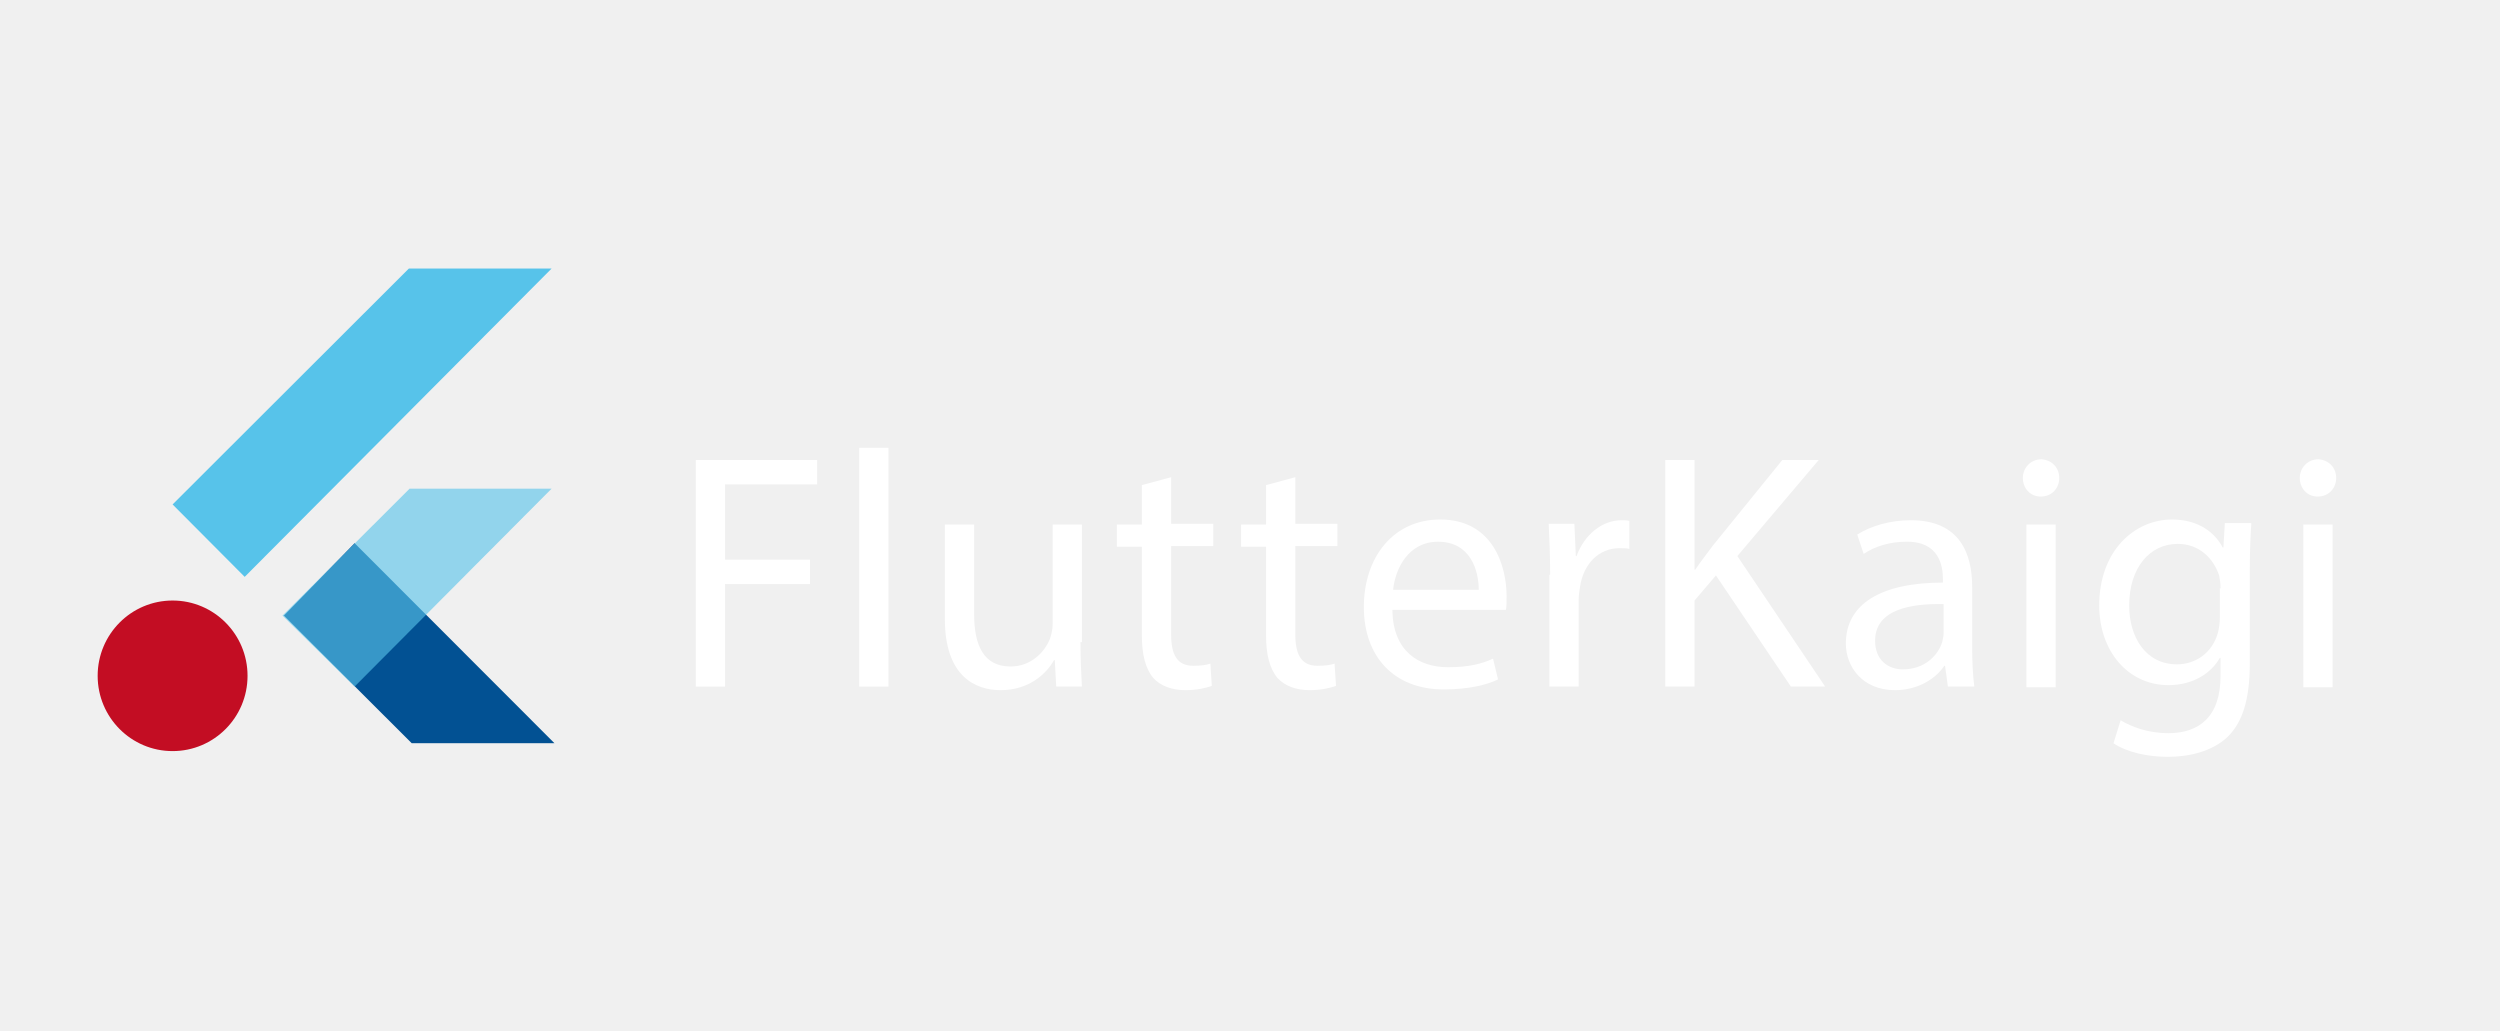
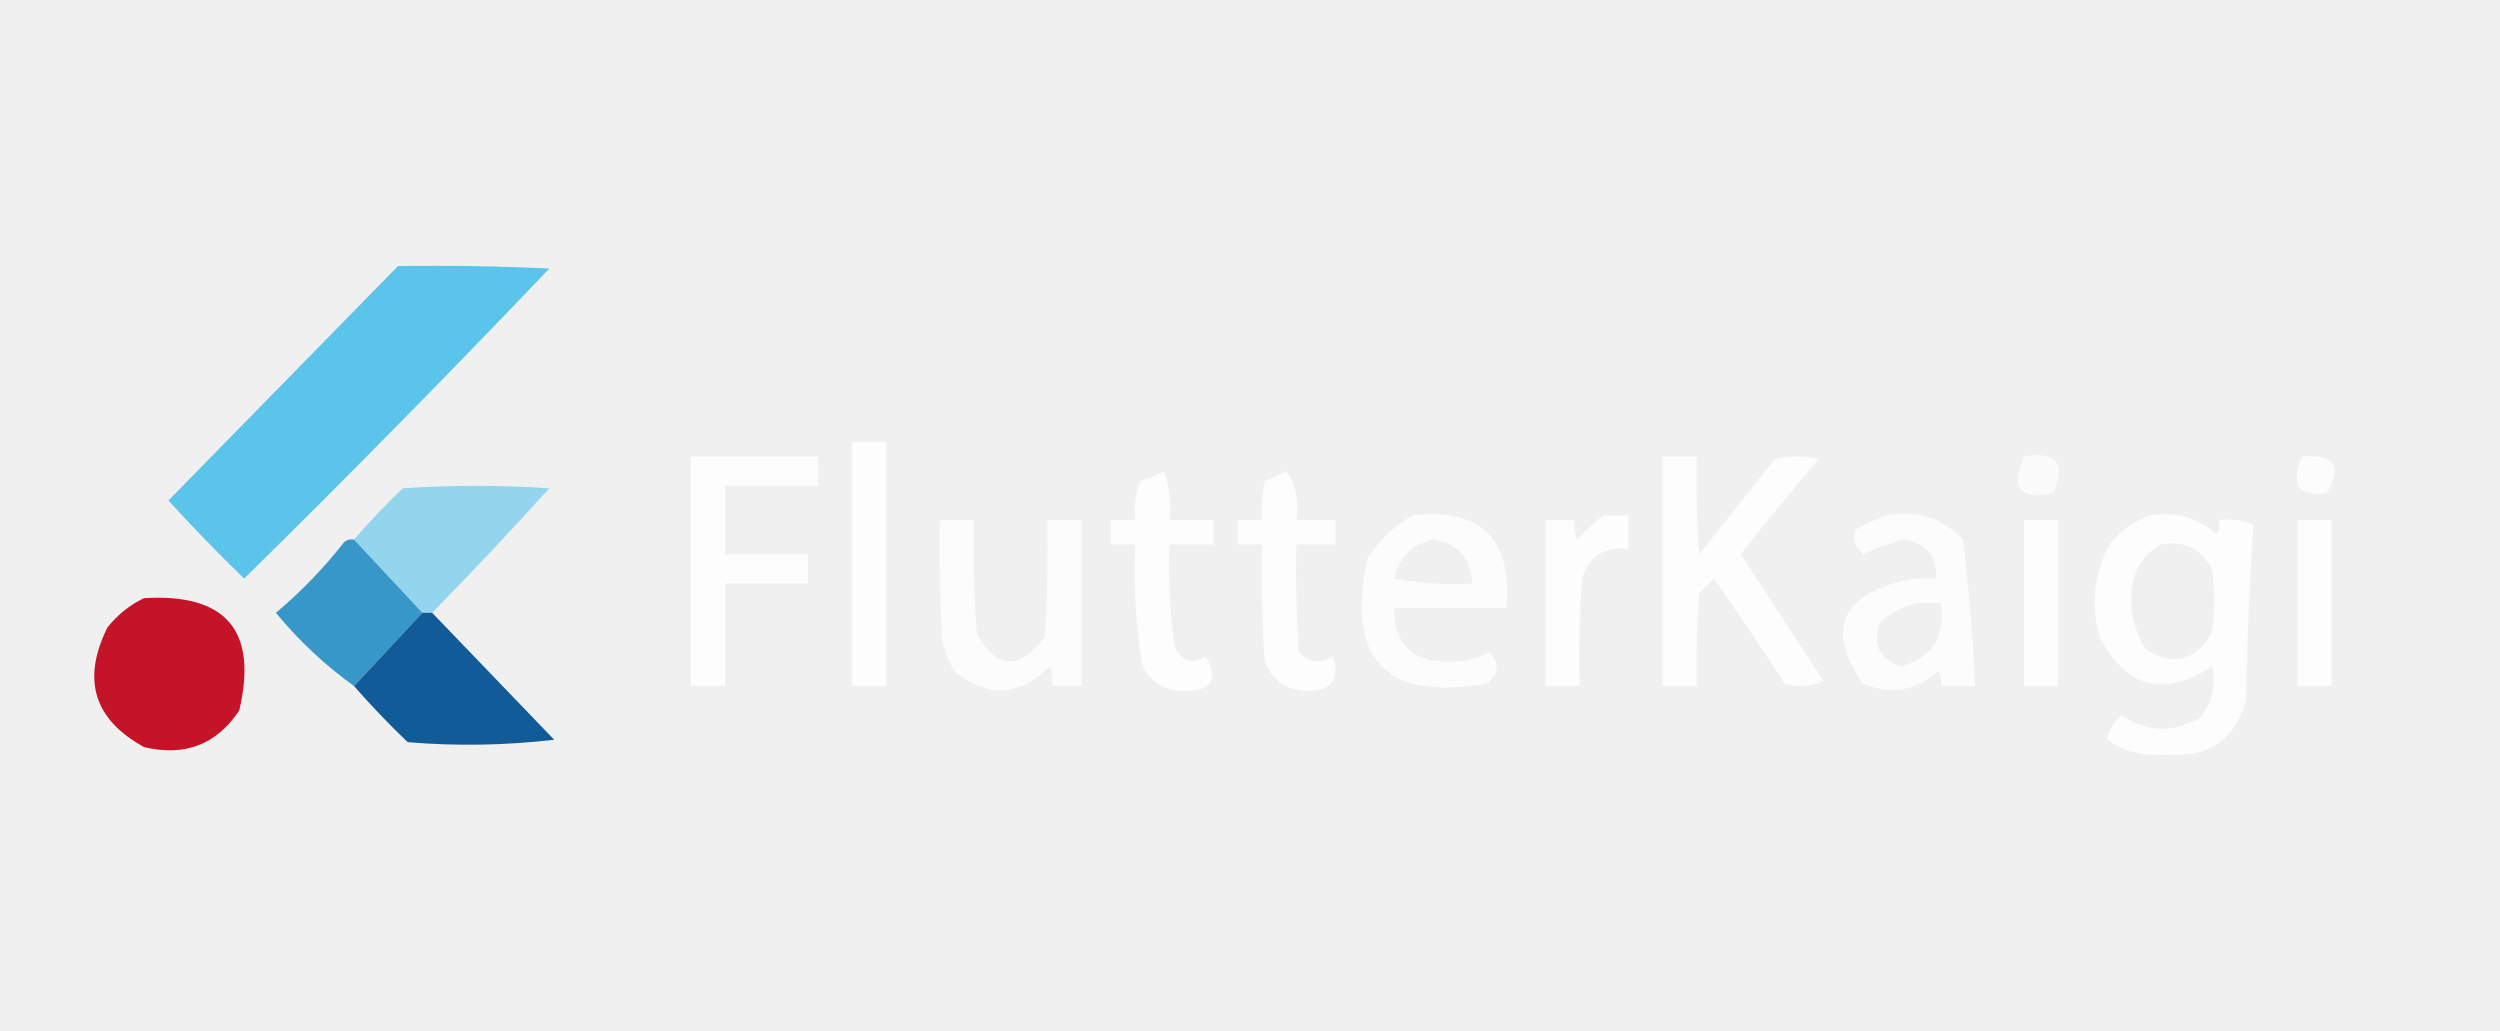
- <svg xmlns="http://www.w3.org/2000/svg" width="512" height="211" viewBox="0 0 512 211" fill="none" version="1.1" id="svg38">
-   <defs id="defs42" />
-   <path d="M142.495 94.207H167.345V99.2H148.488V114.618H165.883V119.611H148.488V140.609H142.495V94.207V94.207Z" fill="white" id="path2" />
-   <path d="M175.969 91.711H181.962V140.609H175.969V91.711Z" fill="white" id="path4" />
-   <path d="M221.283 131.505C221.283 135.029 221.429 137.966 221.576 140.609H216.313L216.021 135.176H215.875C214.413 137.819 210.905 141.344 204.912 141.344C199.649 141.344 193.51 138.407 193.51 126.806V107.423H199.503V125.778C199.503 132.093 201.403 136.498 206.958 136.498C211.051 136.498 213.828 133.708 214.998 130.918C215.29 130.037 215.582 129.009 215.582 127.834V107.423H221.576V131.505H221.283Z" fill="white" id="path6" />
-   <path d="M239.848 97.731V107.276H248.472V111.828H239.848V129.89C239.848 134.001 241.017 136.351 244.379 136.351C245.987 136.351 247.01 136.204 247.887 135.91L248.18 140.463C247.01 140.903 245.11 141.344 242.771 141.344C239.994 141.344 237.655 140.463 236.193 138.847C234.585 136.938 233.854 134.001 233.854 130.184V111.975H228.738V107.423H233.854V99.347L239.848 97.731Z" fill="white" id="path8" />
-   <path d="M265.282 97.731V107.276H273.906V111.828H265.282V129.89C265.282 134.001 266.451 136.351 269.813 136.351C271.421 136.351 272.445 136.204 273.322 135.91L273.614 140.463C272.445 140.903 270.544 141.344 268.206 141.344C265.428 141.344 263.089 140.463 261.628 138.847C260.02 136.938 259.289 134.001 259.289 130.184V111.975H254.173V107.423H259.289V99.347L265.282 97.731Z" fill="white" id="path10" />
-   <path d="M285.162 125.044C285.308 133.267 290.424 136.645 296.564 136.645C300.949 136.645 303.58 135.91 305.773 134.883L306.796 139.141C304.749 140.169 300.949 141.197 295.687 141.197C285.454 141.197 279.315 134.442 279.315 124.31C279.315 114.178 285.308 106.395 294.956 106.395C305.773 106.395 308.55 115.94 308.55 122.107C308.55 123.429 308.55 124.31 308.404 124.897H285.162V125.044ZM302.849 120.786C302.849 116.968 301.241 110.947 294.517 110.947C288.378 110.947 285.747 116.527 285.308 120.786H302.849Z" fill="white" id="path12" />
-   <path d="M317.467 117.702C317.467 113.737 317.321 110.36 317.174 107.276H322.437L322.729 113.884H322.875C324.483 109.479 328.138 106.542 332.084 106.542C332.669 106.542 333.254 106.542 333.692 106.689V112.416C333.107 112.269 332.523 112.269 331.646 112.269C327.407 112.269 324.337 115.499 323.606 120.051C323.46 120.932 323.314 121.96 323.314 122.841V140.609H317.321V117.702H317.467Z" fill="white" id="path14" />
-   <path d="m 341.045,94.207 h 5.993 v 22.467 h 0.147 c 1.169,-1.762 2.485,-3.377 3.654,-4.993 l 14.179,-17.474 h 7.455 l -16.664,19.677 17.98,26.725 h -7.017 l -15.348,-22.76 -4.386,5.139 v 17.621 h -5.993 z" fill="#ffffff" id="path16" />
-   <path d="m 398.931,140.609 -0.585,-4.258 h -0.146 c -1.754,2.643 -5.409,4.993 -10.086,4.993 -6.724,0 -10.086,-4.846 -10.086,-9.545 0,-8.077 7.162,-12.482 19.879,-12.482 v -0.734 c 0,-2.643 -0.73,-7.783 -7.601,-7.636 -3.069,0 -6.285,0.881 -8.624,2.496 l -1.316,-3.964 c 2.778,-1.762 6.724,-2.937 10.963,-2.937 10.087,0 12.572,6.901 12.572,13.656 v 12.482 c 0,2.79 0.146,5.727 0.438,7.929 h -5.408 z m -0.877,-16.887 c -6.578,-0.146 -14.033,1.028 -14.033,7.489 0,3.965 2.631,5.874 5.701,5.874 4.385,0 7.162,-2.79 8.039,-5.58 0.146,-0.587 0.293,-1.321 0.293,-1.909 v -5.874 z" fill="#ffffff" id="path18" />
-   <path d="m 421.734,97.878 c 0,2.056 -1.462,3.818 -3.801,3.818 -2.192,0 -3.654,-1.762 -3.654,-3.818 0,-2.056 1.608,-3.818 3.801,-3.818 2.192,0.147 3.654,1.762 3.654,3.818 z m -6.724,42.731 v -33.186 h 5.993 v 33.333 h -5.993 z" fill="#ffffff" id="path20" />
-   <path d="m 461.055,107.423 c -0.146,2.349 -0.292,4.993 -0.292,9.104 v 19.237 c 0,7.782 -1.608,12.334 -4.678,15.271 -3.216,2.937 -7.893,3.965 -12.132,3.965 -3.947,0 -8.332,-0.881 -11.11,-2.79 l 1.462,-4.699 c 2.193,1.322 5.555,2.643 9.794,2.643 6.139,0 10.671,-3.23 10.671,-11.747 v -3.671 h -0.147 c -1.754,3.083 -5.408,5.58 -10.524,5.58 -8.332,0 -14.179,-7.049 -14.179,-16.3 0,-11.307 7.309,-17.621 14.91,-17.621 5.7,0 8.916,2.937 10.378,5.727 h 0.146 l 0.293,-4.993 h 5.408 z m -6.285,13.069 c 0,-1.028 -0.147,-1.909 -0.293,-2.643 -1.169,-3.524 -4.093,-6.461 -8.478,-6.461 -5.701,0 -9.94,4.845 -9.94,12.628 0,6.461 3.362,12.041 9.794,12.041 3.8,0 7.162,-2.349 8.332,-6.314 0.292,-1.028 0.438,-2.203 0.438,-3.231 v -6.02 z" fill="#ffffff" id="path22" />
-   <path d="m 478.45,97.878 c 0,2.056 -1.462,3.818 -3.801,3.818 -2.192,0 -3.654,-1.762 -3.654,-3.818 0,-2.056 1.608,-3.818 3.801,-3.818 2.192,0.147 3.654,1.762 3.654,3.818 z m -6.724,42.731 v -33.186 h 5.993 v 33.333 h -5.993 z" fill="#ffffff" id="path24" />
-   <path fill-rule="evenodd" clip-rule="evenodd" d="M84.317 152.21L58.152 126.072L72.623 111.241L113.552 152.21H84.317Z" fill="#025193" id="path26" />
-   <g opacity="0.85" id="g32">
-     <g opacity="0.85" id="g30">
-       <path opacity="0.85" fill-rule="evenodd" clip-rule="evenodd" d="M57.859 126.072L83.879 100.081H112.967L72.623 140.609L57.859 126.072Z" fill="#57C3EA" id="path28" />
-     </g>
+ <svg xmlns="http://www.w3.org/2000/svg" version="1.1" width="512px" height="211px" style="shape-rendering:geometricPrecision; text-rendering:geometricPrecision; image-rendering:optimizeQuality; fill-rule:evenodd; clip-rule:evenodd">
+   <g>
+     <path style="opacity:0.978" fill="#57c3ea" d="M 81.5,54.5 C 91.839,54.334 102.172,54.5 112.5,55C 92.029,76.472 71.195,97.638 50,118.5C 44.652,113.319 39.485,107.985 34.5,102.5C 50.188,86.479 65.855,70.479 81.5,54.5 Z" />
  </g>
-   <path fill-rule="evenodd" clip-rule="evenodd" d="M35.348 103.311L50.112 118.142L112.968 55H83.732L35.348 103.311Z" fill="#57C3EA" id="path34" />
-   <path d="M35.348 153.825C43.825 153.825 50.697 146.922 50.697 138.407C50.697 129.891 43.825 122.988 35.348 122.988C26.872 122.988 20 129.891 20 138.407C20 146.922 26.872 153.825 35.348 153.825Z" fill="#C30D23" id="path36" />
+   <g>
+     <path style="opacity:0.838" fill="#fefffe" d="M 174.5,90.5 C 176.833,90.5 179.167,90.5 181.5,90.5C 181.5,107.167 181.5,123.833 181.5,140.5C 179.167,140.5 176.833,140.5 174.5,140.5C 174.5,123.833 174.5,107.167 174.5,90.5 Z" />
+   </g>
+   <g>
+     <path style="opacity:0.843" fill="#fefffe" d="M 141.5,93.5 C 150.167,93.5 158.833,93.5 167.5,93.5C 167.5,95.5 167.5,97.5 167.5,99.5C 161.167,99.5 154.833,99.5 148.5,99.5C 148.5,104.167 148.5,108.833 148.5,113.5C 154.167,113.5 159.833,113.5 165.5,113.5C 165.5,115.5 165.5,117.5 165.5,119.5C 159.833,119.5 154.167,119.5 148.5,119.5C 148.5,126.5 148.5,133.5 148.5,140.5C 146.167,140.5 143.833,140.5 141.5,140.5C 141.5,124.833 141.5,109.167 141.5,93.5 Z" />
+   </g>
+   <g>
+     <path style="opacity:0.835" fill="#fefffe" d="M 340.5,93.5 C 342.833,93.5 345.167,93.5 347.5,93.5C 347.334,100.175 347.5,106.842 348,113.5C 353.167,107 358.333,100.5 363.5,94C 366.5,93.333 369.5,93.333 372.5,94C 367.047,100.408 361.714,106.908 356.5,113.5C 362.167,122.167 367.833,130.833 373.5,139.5C 370.894,140.652 368.227,140.818 365.5,140C 360.79,132.747 355.957,125.58 351,118.5C 350,119.5 349,120.5 348,121.5C 347.5,127.825 347.334,134.158 347.5,140.5C 345.167,140.5 342.833,140.5 340.5,140.5C 340.5,124.833 340.5,109.167 340.5,93.5 Z" />
+   </g>
+   <g>
+     <path style="opacity:0.735" fill="#fefffe" d="M 414.5,93.5 C 421.158,92.344 423.158,94.844 420.5,101C 413.75,102.469 411.75,99.969 414.5,93.5 Z" />
+   </g>
+   <g>
+     <path style="opacity:0.774" fill="#fefffe" d="M 471.5,93.5 C 478.145,92.977 479.811,95.477 476.5,101C 470.593,101.746 468.927,99.246 471.5,93.5 Z" />
+   </g>
+   <g>
+     <path style="opacity:0.837" fill="#fefffe" d="M 238.5,96.5 C 239.479,99.625 239.813,102.958 239.5,106.5C 242.5,106.5 245.5,106.5 248.5,106.5C 248.5,108.167 248.5,109.833 248.5,111.5C 245.5,111.5 242.5,111.5 239.5,111.5C 239.222,118.379 239.555,125.212 240.5,132C 241.719,135.345 243.886,136.179 247,134.5C 249.559,139.048 248.226,141.382 243,141.5C 238.873,141.693 235.873,140.027 234,136.5C 232.63,128.236 232.13,119.903 232.5,111.5C 230.833,111.5 229.167,111.5 227.5,111.5C 227.5,109.833 227.5,108.167 227.5,106.5C 229.167,106.5 230.833,106.5 232.5,106.5C 232.187,103.753 232.52,101.086 233.5,98.5C 235.336,97.972 237.003,97.306 238.5,96.5 Z" />
+   </g>
+   <g>
+     <path style="opacity:0.851" fill="#fefffe" d="M 263.5,96.5 C 265.402,99.337 266.069,102.671 265.5,106.5C 268.167,106.5 270.833,106.5 273.5,106.5C 273.5,108.167 273.5,109.833 273.5,111.5C 270.833,111.5 268.167,111.5 265.5,111.5C 265.334,118.841 265.5,126.174 266,133.5C 268.075,135.648 270.408,135.982 273,134.5C 274.362,139.137 272.696,141.471 268,141.5C 263.627,141.485 260.627,139.485 259,135.5C 258.5,127.507 258.334,119.507 258.5,111.5C 256.833,111.5 255.167,111.5 253.5,111.5C 253.5,109.833 253.5,108.167 253.5,106.5C 255.167,106.5 256.833,106.5 258.5,106.5C 258.336,103.813 258.503,101.146 259,98.5C 260.622,97.901 262.122,97.234 263.5,96.5 Z" />
+   </g>
+   <g>
+     <path style="opacity:0.615" fill="#58c5ea" d="M 88.5,125.5 C 87.833,125.5 87.167,125.5 86.5,125.5C 81.833,120.5 77.167,115.5 72.5,110.5C 75.629,106.869 78.963,103.369 82.5,100C 92.5,99.333 102.5,99.333 112.5,100C 104.661,108.671 96.661,117.171 88.5,125.5 Z" />
+   </g>
+   <g>
+     <path style="opacity:0.815" fill="#fefffe" d="M 289.5,105.5 C 303.427,104.093 309.76,110.426 308.5,124.5C 300.833,124.5 293.167,124.5 285.5,124.5C 285.537,132.035 289.37,135.702 297,135.5C 299.873,135.554 302.54,134.888 305,133.5C 307.148,135.879 306.982,138.045 304.5,140C 283.79,143.623 275.624,135.123 280,114.5C 282.406,110.592 285.572,107.592 289.5,105.5 Z M 293.5,110.5 C 298.668,111.332 301.334,114.332 301.5,119.5C 296.125,119.828 290.792,119.495 285.5,118.5C 286.579,114.087 289.246,111.421 293.5,110.5 Z" />
+   </g>
+   <g>
+     <path style="opacity:0.833" fill="#fefffe" d="M 328.5,105.5 C 330.167,105.5 331.833,105.5 333.5,105.5C 333.5,107.833 333.5,110.167 333.5,112.5C 328.615,111.856 325.448,113.856 324,118.5C 323.5,125.826 323.334,133.159 323.5,140.5C 321.167,140.5 318.833,140.5 316.5,140.5C 316.5,129.167 316.5,117.833 316.5,106.5C 318.5,106.5 320.5,106.5 322.5,106.5C 322.343,107.873 322.51,109.207 323,110.5C 324.73,108.598 326.563,106.931 328.5,105.5 Z" />
+   </g>
+   <g>
+     <path style="opacity:0.824" fill="#fefffe" d="M 386.5,105.5 C 392.613,104.41 397.779,106.077 402,110.5C 403.226,120.445 404.059,130.445 404.5,140.5C 402.167,140.5 399.833,140.5 397.5,140.5C 397.649,139.448 397.483,138.448 397,137.5C 392.358,141.524 387.191,142.357 381.5,140C 374.147,129.268 376.813,122.268 389.5,119C 391.81,118.503 394.143,118.337 396.5,118.5C 396.745,113.909 394.578,111.242 390,110.5C 387.081,111.187 384.248,112.187 381.5,113.5C 379.876,112.131 379.376,110.464 380,108.5C 382.166,107.269 384.333,106.269 386.5,105.5 Z M 392.5,123.5 C 394.167,123.5 395.833,123.5 397.5,123.5C 398.502,130.22 395.835,134.554 389.5,136.5C 384.923,135.079 383.423,132.079 385,127.5C 387.255,125.501 389.755,124.168 392.5,123.5 Z" />
+   </g>
+   <g>
+     <path style="opacity:0.834" fill="#fefffe" d="M 440.5,105.5 C 445.715,104.702 450.215,106.036 454,109.5C 454.483,108.552 454.649,107.552 454.5,106.5C 456.924,106.192 459.257,106.526 461.5,107.5C 460.687,119.454 460.187,131.454 460,143.5C 457.601,151.722 452.101,155.389 443.5,154.5C 439.094,154.908 435.094,153.908 431.5,151.5C 431.953,149.435 432.953,147.768 434.5,146.5C 439.78,149.996 445.113,150.163 450.5,147C 453.097,143.912 453.931,140.412 453,136.5C 443.197,142.901 435.531,140.901 430,130.5C 428.169,123.962 428.836,117.628 432,111.5C 434.322,108.605 437.155,106.605 440.5,105.5 Z M 442.5,111.5 C 447.28,110.641 450.78,112.308 453,116.5C 453.667,120.833 453.667,125.167 453,129.5C 449.628,135.406 445.128,136.573 439.5,133C 436.669,128.559 435.836,123.726 437,118.5C 437.967,115.379 439.8,113.046 442.5,111.5 Z" />
+   </g>
+   <g>
+     <path style="opacity:0.832" fill="#fefffe" d="M 192.5,106.5 C 194.833,106.5 197.167,106.5 199.5,106.5C 199.334,114.174 199.5,121.841 200,129.5C 203.896,137.122 208.562,137.455 214,130.5C 214.5,122.507 214.666,114.507 214.5,106.5C 216.833,106.5 219.167,106.5 221.5,106.5C 221.5,117.833 221.5,129.167 221.5,140.5C 219.5,140.5 217.5,140.5 215.5,140.5C 215.657,139.127 215.49,137.793 215,136.5C 208.741,142.631 202.241,142.965 195.5,137.5C 194.391,135.615 193.557,133.615 193,131.5C 192.5,123.173 192.334,114.84 192.5,106.5 Z" />
+   </g>
+   <g>
+     <path style="opacity:0.839" fill="#fefffe" d="M 414.5,106.5 C 416.833,106.5 419.167,106.5 421.5,106.5C 421.5,117.833 421.5,129.167 421.5,140.5C 419.167,140.5 416.833,140.5 414.5,140.5C 414.5,129.167 414.5,117.833 414.5,106.5 Z" />
+   </g>
+   <g>
+     <path style="opacity:0.839" fill="#fefffe" d="M 470.5,106.5 C 472.833,106.5 475.167,106.5 477.5,106.5C 477.5,117.833 477.5,129.167 477.5,140.5C 475.167,140.5 472.833,140.5 470.5,140.5C 470.5,129.167 470.5,117.833 470.5,106.5 Z" />
+   </g>
+   <g>
+     <path style="opacity:0.998" fill="#3697c8" d="M 72.5,110.5 C 77.167,115.5 81.833,120.5 86.5,125.5C 81.833,130.5 77.167,135.5 72.5,140.5C 66.558,136.227 61.224,131.227 56.5,125.5C 61.657,121.176 66.324,116.342 70.5,111C 71.094,110.536 71.761,110.369 72.5,110.5 Z" />
+   </g>
+   <g>
+     <path style="opacity:0.97" fill="#c30c22" d="M 29.5,122.5 C 46.339,121.501 52.839,129.168 49,145.5C 44.351,152.499 37.851,154.999 29.5,153C 19.211,147.343 16.711,139.177 22,128.5C 24.134,125.847 26.634,123.847 29.5,122.5 Z" />
+   </g>
+   <g>
+     <path style="opacity:0.936" fill="#015192" d="M 86.5,125.5 C 87.167,125.5 87.833,125.5 88.5,125.5C 96.812,134.146 105.145,142.813 113.5,151.5C 103.517,152.666 93.517,152.832 83.5,152C 79.629,148.298 75.963,144.464 72.5,140.5C 77.167,135.5 81.833,130.5 86.5,125.5 Z" />
+   </g>
</svg>
